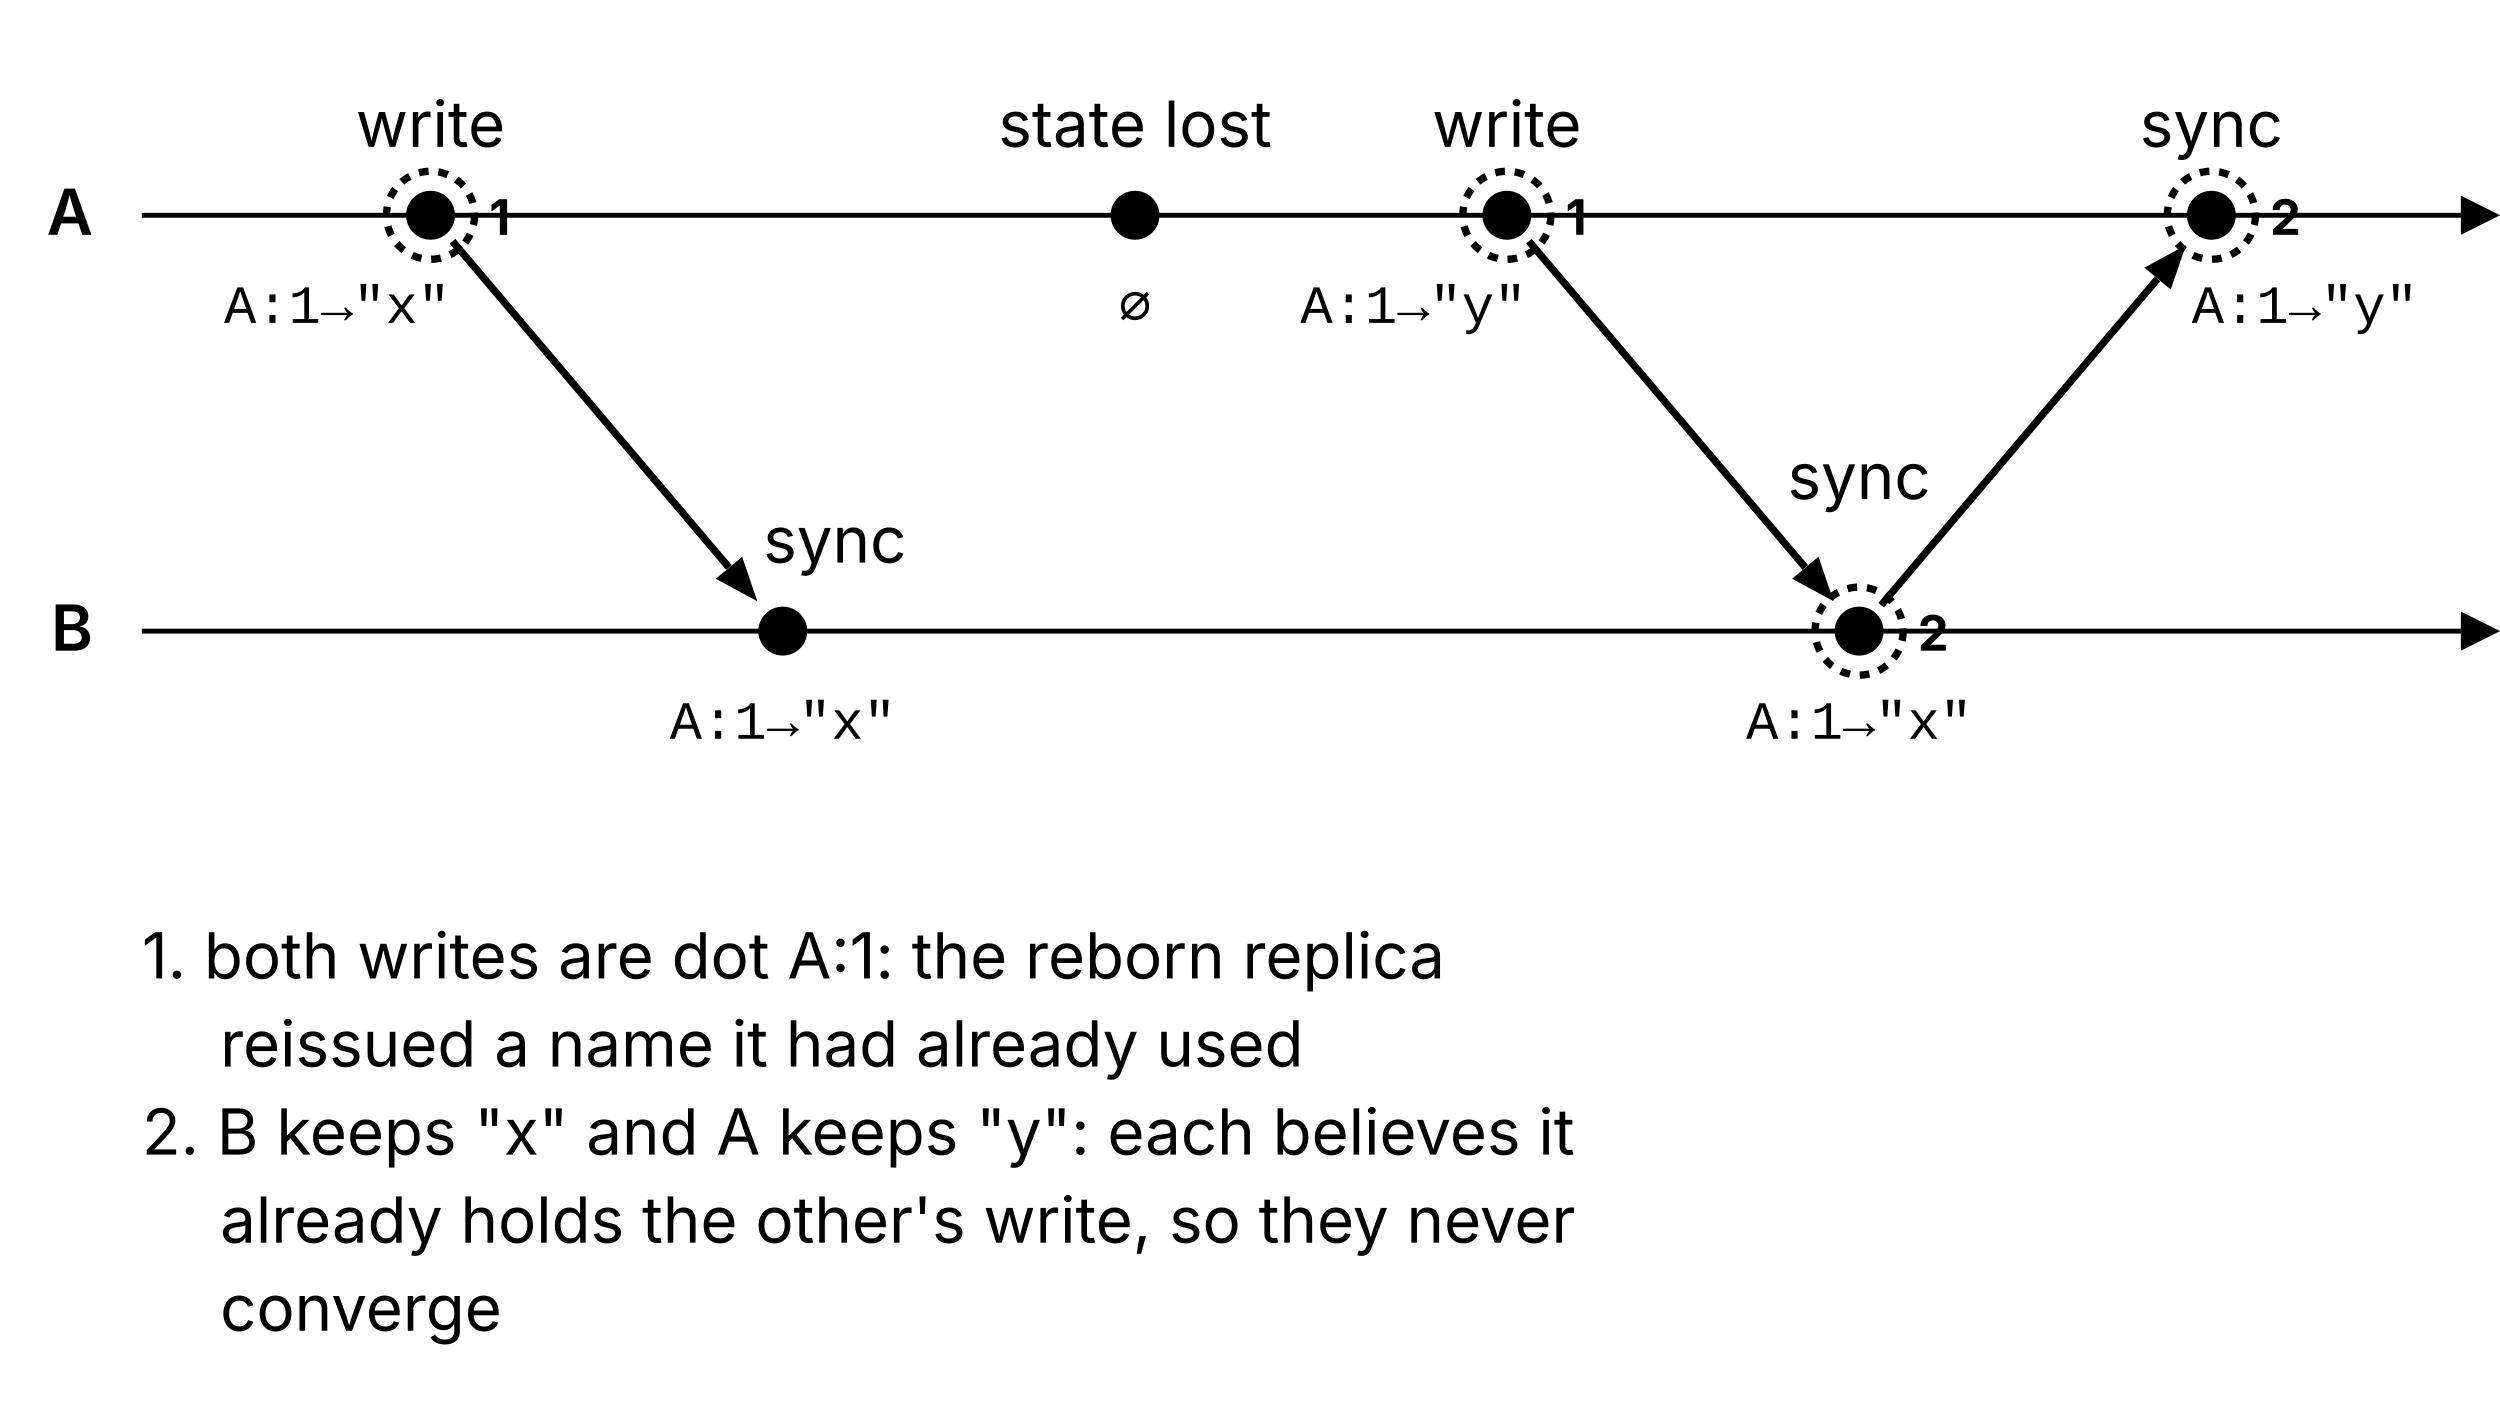
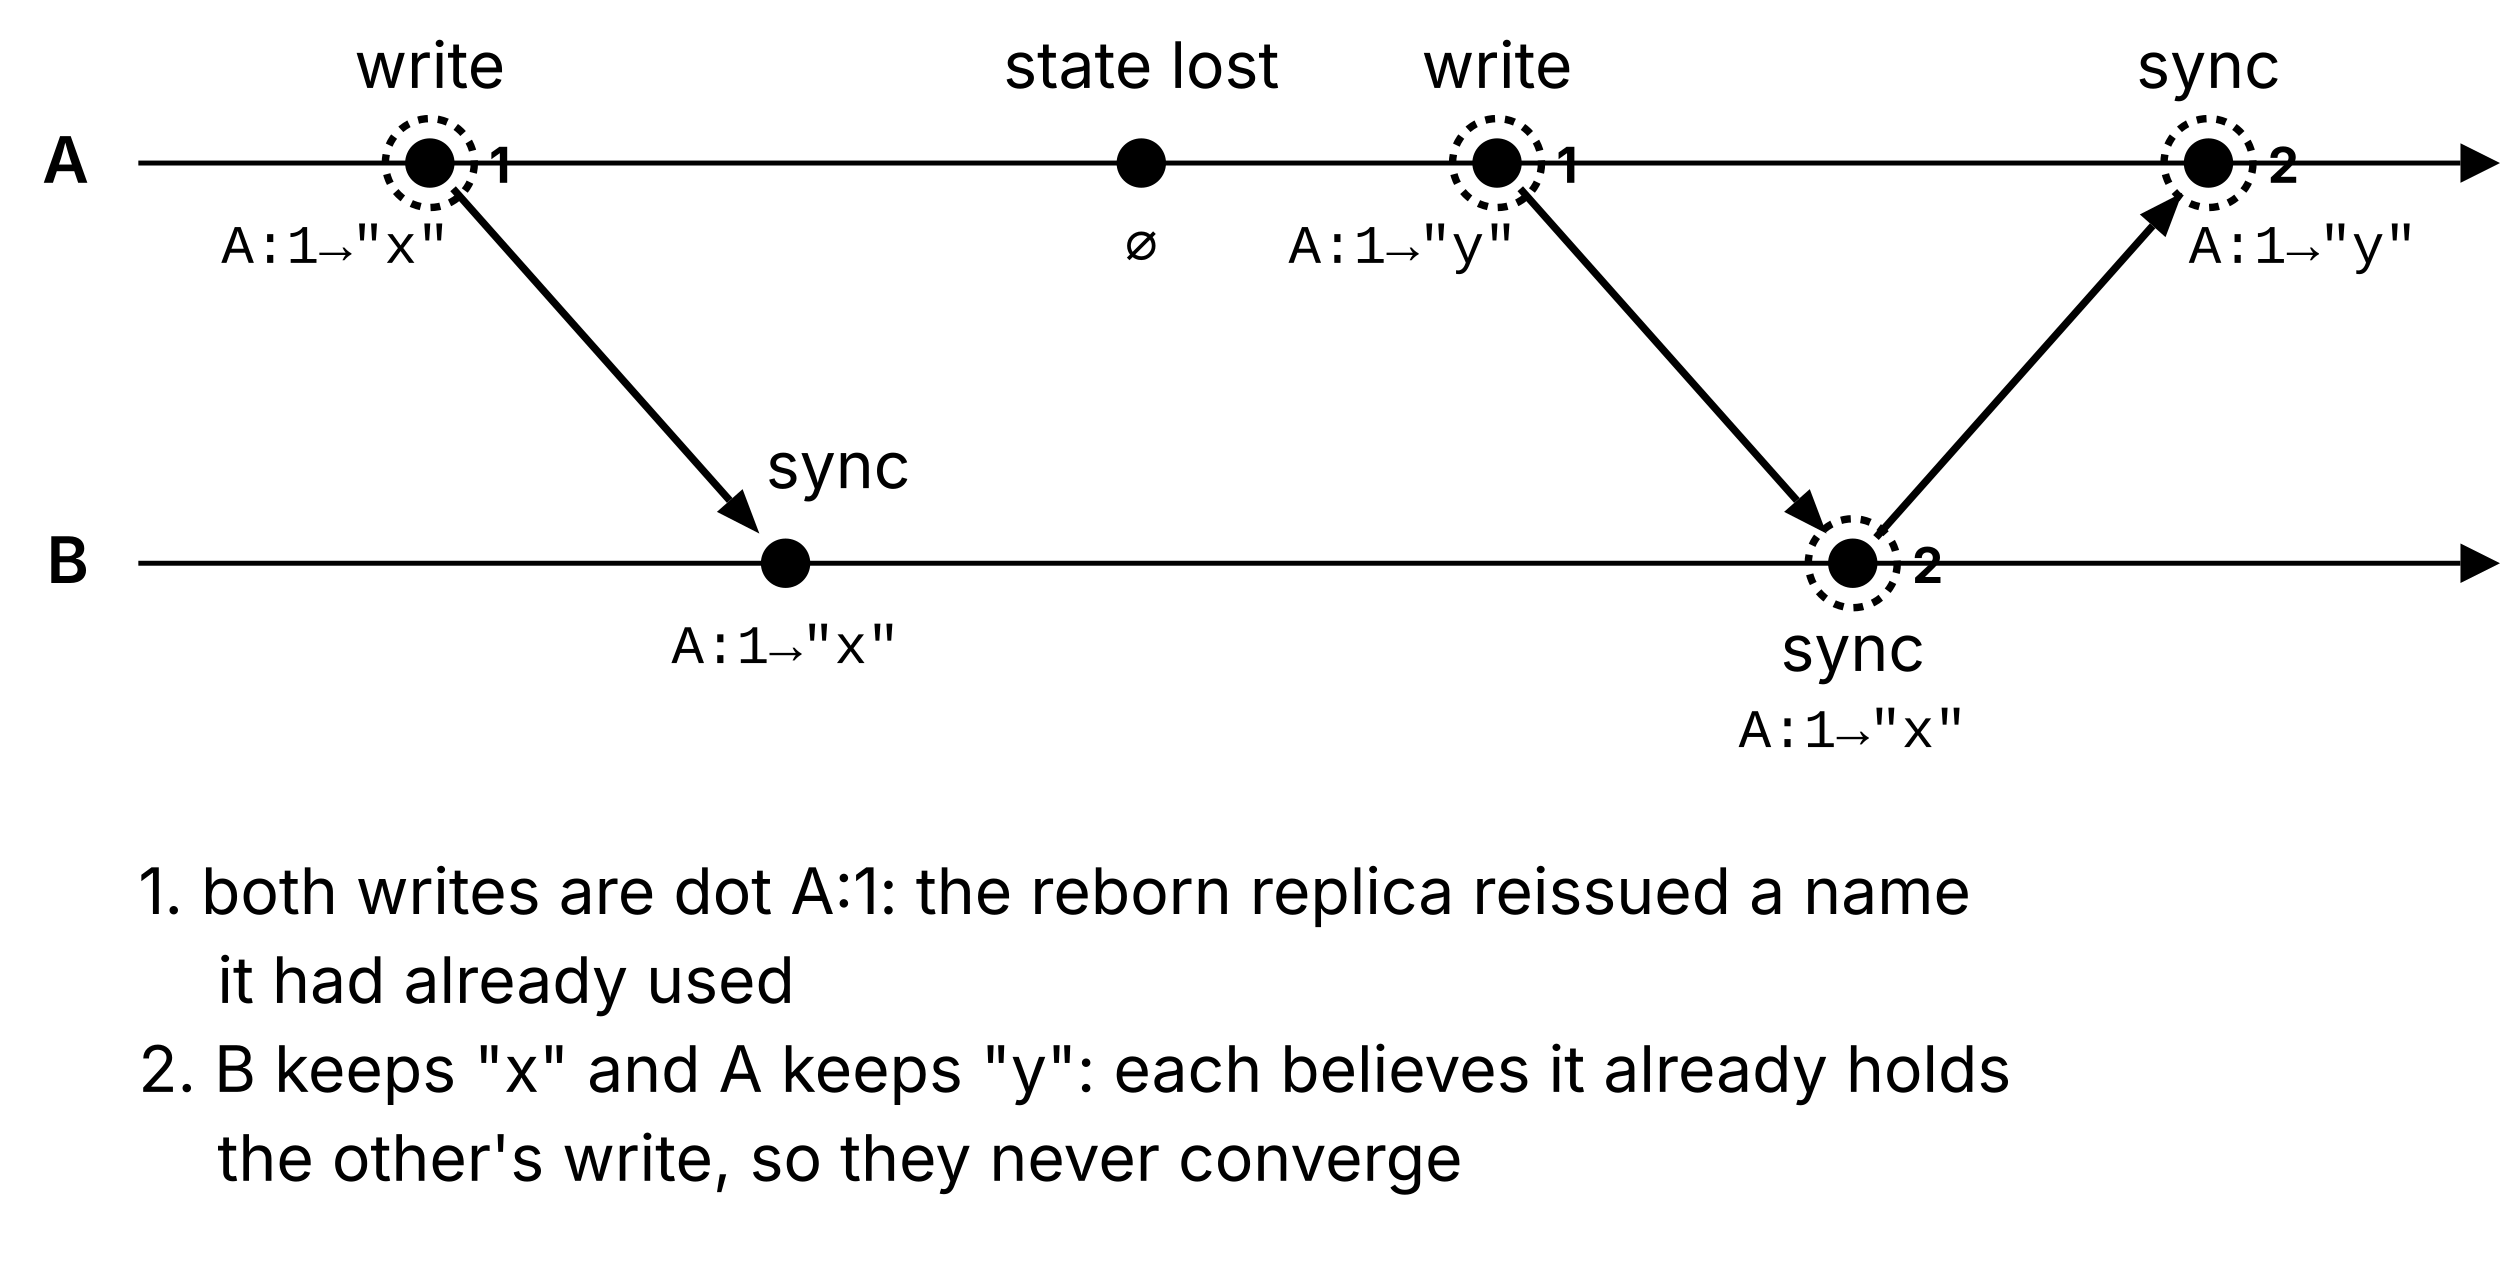
- <svg xmlns="http://www.w3.org/2000/svg" class="ds-figure" role="img" viewBox="0 0 511 289" width="511" height="289">
+ <svg xmlns="http://www.w3.org/2000/svg" class="ds-figure" role="img" viewBox="0 0 506 256" width="506" height="256">
  <style>
-     .ds-figure { font-family: system-ui, -apple-system, "Segoe UI", sans-serif; font-size: 13px; }
-     .ds-figure .lane { stroke: currentColor; stroke-width: 1; opacity: var(--ds-lane-opacity, .35); }
-     .ds-figure .lane-arrow { fill: currentColor; opacity: var(--ds-lane-opacity, .35); }
-     .ds-figure .lane-name { fill: currentColor; font-weight: 600; }
-     .ds-figure .event { fill: var(--ds-event, currentColor); }
-     .ds-figure .name, .ds-figure .label, .ds-figure .callout { fill: currentColor; }
-     .ds-figure .label { font-size: 11px; }
-     .ds-figure .annotation { font-family: ui-monospace, "SF Mono", Menlo, Consolas, "Liberation Mono", monospace; font-size: 11px; fill: var(--ds-annotation, currentColor); }
-     .ds-figure .message { stroke: var(--ds-message, currentColor); stroke-width: 1.5; fill: none; }
-     .ds-figure .arrow { fill: var(--ds-message, currentColor); }
-     .ds-figure .callout-ring { fill: none; stroke: var(--ds-accent, currentColor); stroke-width: 1.5; stroke-dasharray: 2 2; }
-     .ds-figure .callout-mark { fill: var(--ds-accent, currentColor); font-size: 10px; font-weight: 700; }
-     .ds-figure .dot { fill: currentColor; }
-     .ds-figure .dot.gap { fill: none; stroke: currentColor; stroke-dasharray: 3 2; }
-     .ds-figure .claim { fill: currentColor; }
-     .ds-figure .wrong { fill: var(--ds-wrong, currentColor); font-weight: 700; }
+     .ds-figure { max-width: 100%; height: auto; font-family: system-ui, -apple-system, "Segoe UI", sans-serif; font-size: 13px; }
+     .ds-figure .ds-lane { stroke: currentColor; stroke-width: 1; opacity: var(--ds-lane-opacity, .35); }
+     .ds-figure .ds-lane-arrow { fill: currentColor; opacity: var(--ds-lane-opacity, .35); }
+     .ds-figure .ds-lane-name { fill: currentColor; font-weight: 600; }
+     .ds-figure .ds-event { fill: var(--ds-event, currentColor); }
+     .ds-figure .ds-name, .ds-figure .ds-label, .ds-figure .ds-callout { fill: currentColor; }
+     .ds-figure .ds-label { font-size: 11px; }
+     .ds-figure .ds-annotation { font-family: ui-monospace, "SF Mono", Menlo, Consolas, "Liberation Mono", monospace; font-size: 11px; fill: var(--ds-annotation, currentColor); }
+     .ds-figure .ds-message { stroke: var(--ds-message, currentColor); stroke-width: 1.5; fill: none; }
+     .ds-figure .ds-arrow { fill: var(--ds-message, currentColor); }
+     .ds-figure .ds-callout-ring { fill: none; stroke: var(--ds-accent, currentColor); stroke-width: 1.5; stroke-dasharray: 2 2; }
+     .ds-figure .ds-callout-mark { fill: var(--ds-accent, currentColor); font-size: 10px; font-weight: 700; }
+     .ds-figure .ds-dot { fill: currentColor; }
+     .ds-figure .ds-dot.ds-gap { fill: none; stroke: currentColor; stroke-dasharray: 3 2; }
+     .ds-figure .ds-claim { fill: currentColor; }
+     .ds-figure .ds-wrong { fill: var(--ds-wrong, currentColor); font-weight: 700; }
  </style>
-   <line class="lane" x1="29" y1="44" x2="503" y2="44" />
-   <polygon class="lane-arrow" points="503,40 511,44 503,48" />
-   <text class="lane-name" x="19" y="48" text-anchor="end">A</text>
-   <line class="lane" x1="29" y1="129" x2="503" y2="129" />
-   <polygon class="lane-arrow" points="503,125 511,129 503,133" />
-   <text class="lane-name" x="19" y="133" text-anchor="end">B</text>
-   <circle class="event" cx="88" cy="44" r="5" />
-   <text class="name" x="88" y="30" text-anchor="middle">write</text>
-   <text class="annotation" x="92" y="66" text-anchor="end">A:1→"x"</text>
-   <circle class="event" cx="160" cy="129" r="5" />
-   <text class="name" x="156" y="115" text-anchor="start">sync</text>
-   <text class="annotation" x="160" y="151" text-anchor="middle">A:1→"x"</text>
-   <circle class="event" cx="232" cy="44" r="5" />
-   <text class="name" x="232" y="30" text-anchor="middle">state lost</text>
-   <text class="annotation" x="232" y="66" text-anchor="middle">∅</text>
-   <circle class="event" cx="308" cy="44" r="5" />
-   <text class="name" x="308" y="30" text-anchor="middle">write</text>
-   <text class="annotation" x="312" y="66" text-anchor="end">A:1→"y"</text>
-   <circle class="event" cx="380" cy="129" r="5" />
-   <text class="name" x="380" y="102" text-anchor="middle">sync</text>
-   <text class="annotation" x="380" y="151" text-anchor="middle">A:1→"x"</text>
-   <circle class="event" cx="452" cy="44" r="5" />
-   <text class="name" x="452" y="30" text-anchor="middle">sync</text>
-   <text class="annotation" x="448" y="66" text-anchor="start">A:1→"y"</text>
-   <line class="message" x1="92.5" y1="49.3" x2="149.0" y2="116.0" />
-   <polygon class="arrow" points="154.8,122.9 146.3,118.3 151.7,113.8" />
-   <line class="message" x1="312.5" y1="49.3" x2="369.0" y2="116.0" />
-   <polygon class="arrow" points="374.8,122.9 366.3,118.3 371.7,113.8" />
-   <line class="message" x1="384.5" y1="123.7" x2="441.0" y2="57.0" />
-   <polygon class="arrow" points="446.8,50.1 443.7,59.2 438.3,54.7" />
-   <circle class="callout-ring" cx="88" cy="44" r="9" />
-   <text class="callout-mark" x="100" y="48">1</text>
-   <circle class="callout-ring" cx="308" cy="44" r="9" />
-   <text class="callout-mark" x="320" y="48">1</text>
-   <text class="callout" x="29" y="200">1. both writes are dot A:1: the reborn replica</text>
-   <text class="callout" x="45" y="218">reissued a name it had already used</text>
-   <circle class="callout-ring" cx="380" cy="129" r="9" />
-   <text class="callout-mark" x="392" y="133">2</text>
-   <circle class="callout-ring" cx="452" cy="44" r="9" />
-   <text class="callout-mark" x="464" y="48">2</text>
-   <text class="callout" x="29" y="236">2. B keeps "x" and A keeps "y": each believes it</text>
-   <text class="callout" x="45" y="254">already holds the other's write, so they never</text>
-   <text class="callout" x="45" y="272">converge</text>
+   <line class="ds-lane" x1="28" y1="33" x2="498" y2="33" />
+   <polygon class="ds-lane-arrow" points="498,29 506,33 498,37" />
+   <text class="ds-lane-name" x="18" y="37" text-anchor="end">A</text>
+   <line class="ds-lane" x1="28" y1="114" x2="498" y2="114" />
+   <polygon class="ds-lane-arrow" points="498,110 506,114 498,118" />
+   <text class="ds-lane-name" x="18" y="118" text-anchor="end">B</text>
+   <circle class="ds-event" cx="87" cy="33" r="5" />
+   <circle class="ds-event" cx="159" cy="114" r="5" />
+   <circle class="ds-event" cx="231" cy="33" r="5" />
+   <circle class="ds-event" cx="303" cy="33" r="5" />
+   <circle class="ds-event" cx="375" cy="114" r="5" />
+   <circle class="ds-event" cx="447" cy="33" r="5" />
+   <text class="ds-name" x="87" y="17.8" text-anchor="middle">write</text>
+   <text class="ds-name" x="155" y="98.8" text-anchor="start">sync</text>
+   <text class="ds-name" x="231" y="17.8" text-anchor="middle">state lost</text>
+   <text class="ds-name" x="303" y="17.8" text-anchor="middle">write</text>
+   <text class="ds-name" x="375" y="135.8" text-anchor="middle">sync</text>
+   <text class="ds-name" x="447" y="17.8" text-anchor="middle">sync</text>
+   <text class="ds-annotation" x="91" y="53.2" text-anchor="end">A:1→"x"</text>
+   <text class="ds-annotation" x="159" y="134.2" text-anchor="middle">A:1→"x"</text>
+   <text class="ds-annotation" x="231" y="53.2" text-anchor="middle">∅</text>
+   <text class="ds-annotation" x="307" y="53.2" text-anchor="end">A:1→"y"</text>
+   <text class="ds-annotation" x="375" y="151.2" text-anchor="middle">A:1→"x"</text>
+   <text class="ds-annotation" x="443" y="53.2" text-anchor="start">A:1→"y"</text>
+   <line class="ds-message" x1="91.7" y1="38.2" x2="147.7" y2="101.3" />
+   <polygon class="ds-arrow" points="153.7,108 145.1,103.6 150.3,99" />
+   <line class="ds-message" x1="307.7" y1="38.2" x2="363.7" y2="101.3" />
+   <polygon class="ds-arrow" points="369.7,108 361.1,103.6 366.3,99" />
+   <line class="ds-message" x1="379.7" y1="108.8" x2="435.7" y2="45.7" />
+   <polygon class="ds-arrow" points="441.7,39 438.3,48 433.1,43.4" />
+   <circle class="ds-callout-ring" cx="87" cy="33" r="9" />
+   <circle class="ds-callout-ring" cx="303" cy="33" r="9" />
+   <circle class="ds-callout-ring" cx="375" cy="114" r="9" />
+   <circle class="ds-callout-ring" cx="447" cy="33" r="9" />
+   <text class="ds-callout-mark" x="99" y="37" text-anchor="start">1</text>
+   <text class="ds-callout-mark" x="315" y="37" text-anchor="start">1</text>
+   <text class="ds-callout-mark" x="387" y="118" text-anchor="start">2</text>
+   <text class="ds-callout-mark" x="459" y="37" text-anchor="start">2</text>
+   <text class="ds-callout" x="28" y="185" text-anchor="start">1. both writes are dot A:1: the reborn replica reissued a name</text>
+   <text class="ds-callout" x="44" y="203" text-anchor="start">it had already used</text>
+   <text class="ds-callout" x="28" y="221" text-anchor="start">2. B keeps "x" and A keeps "y": each believes it already holds</text>
+   <text class="ds-callout" x="44" y="239" text-anchor="start">the other's write, so they never converge</text>
</svg>
